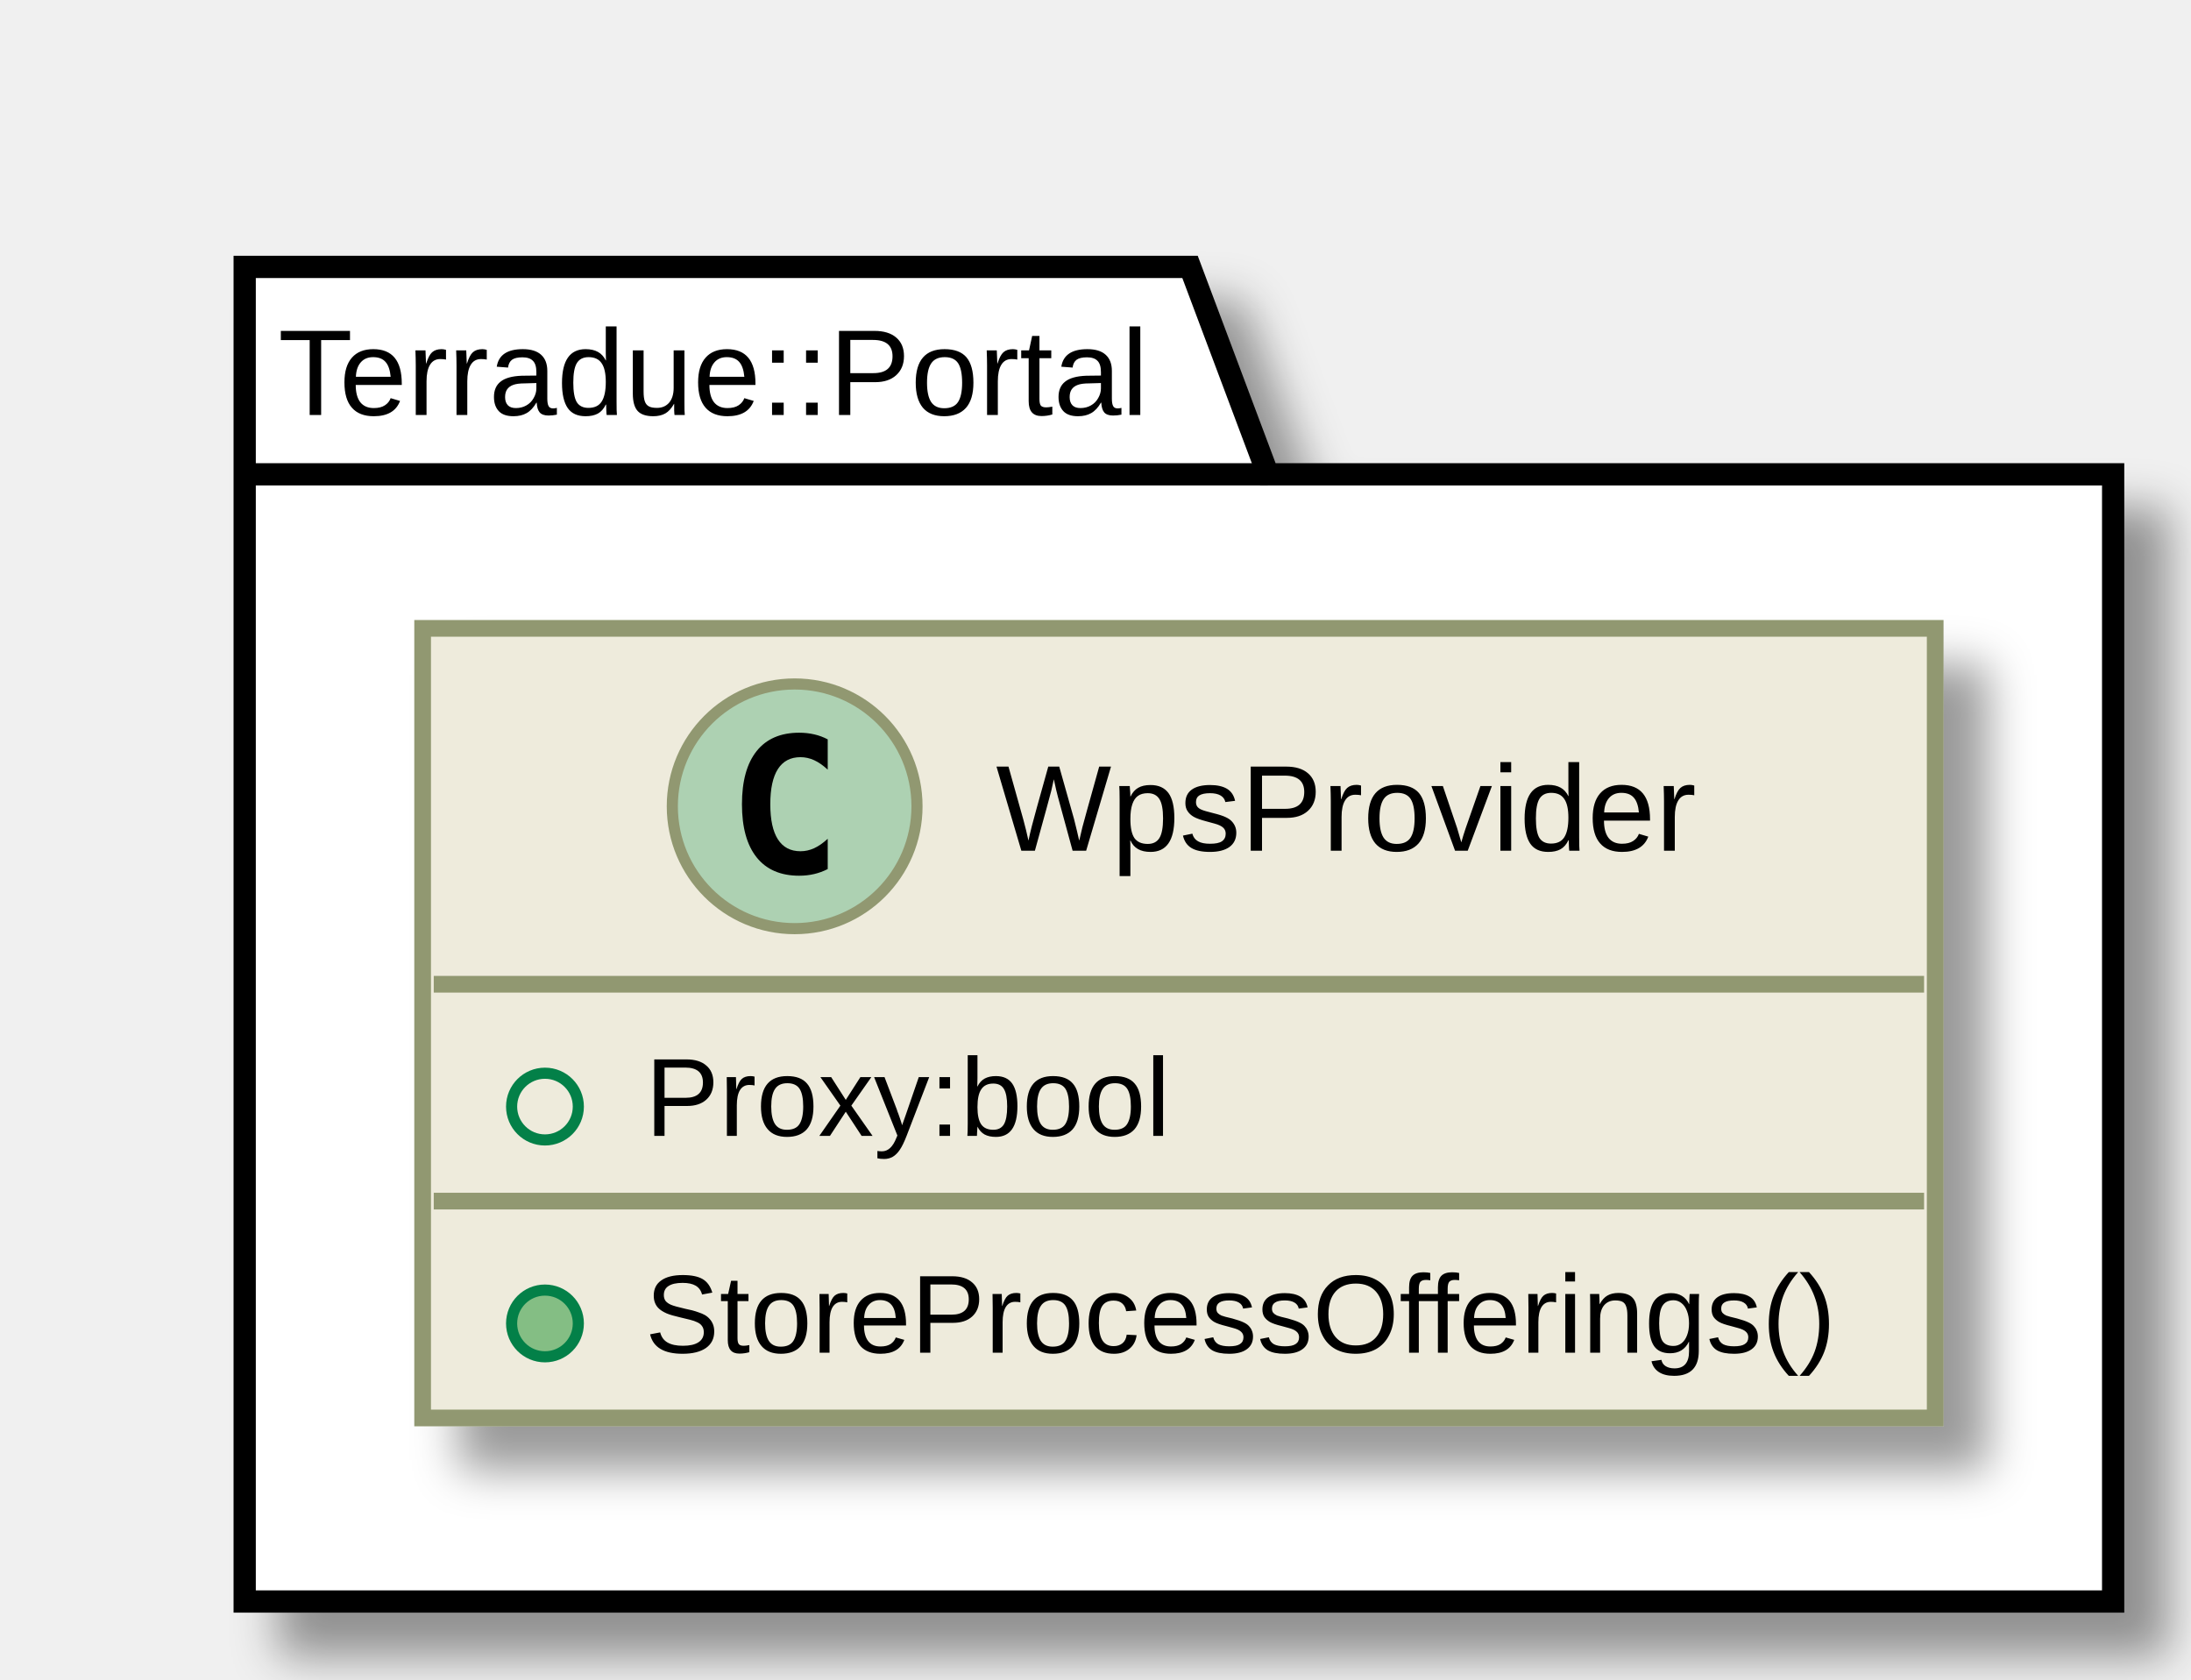
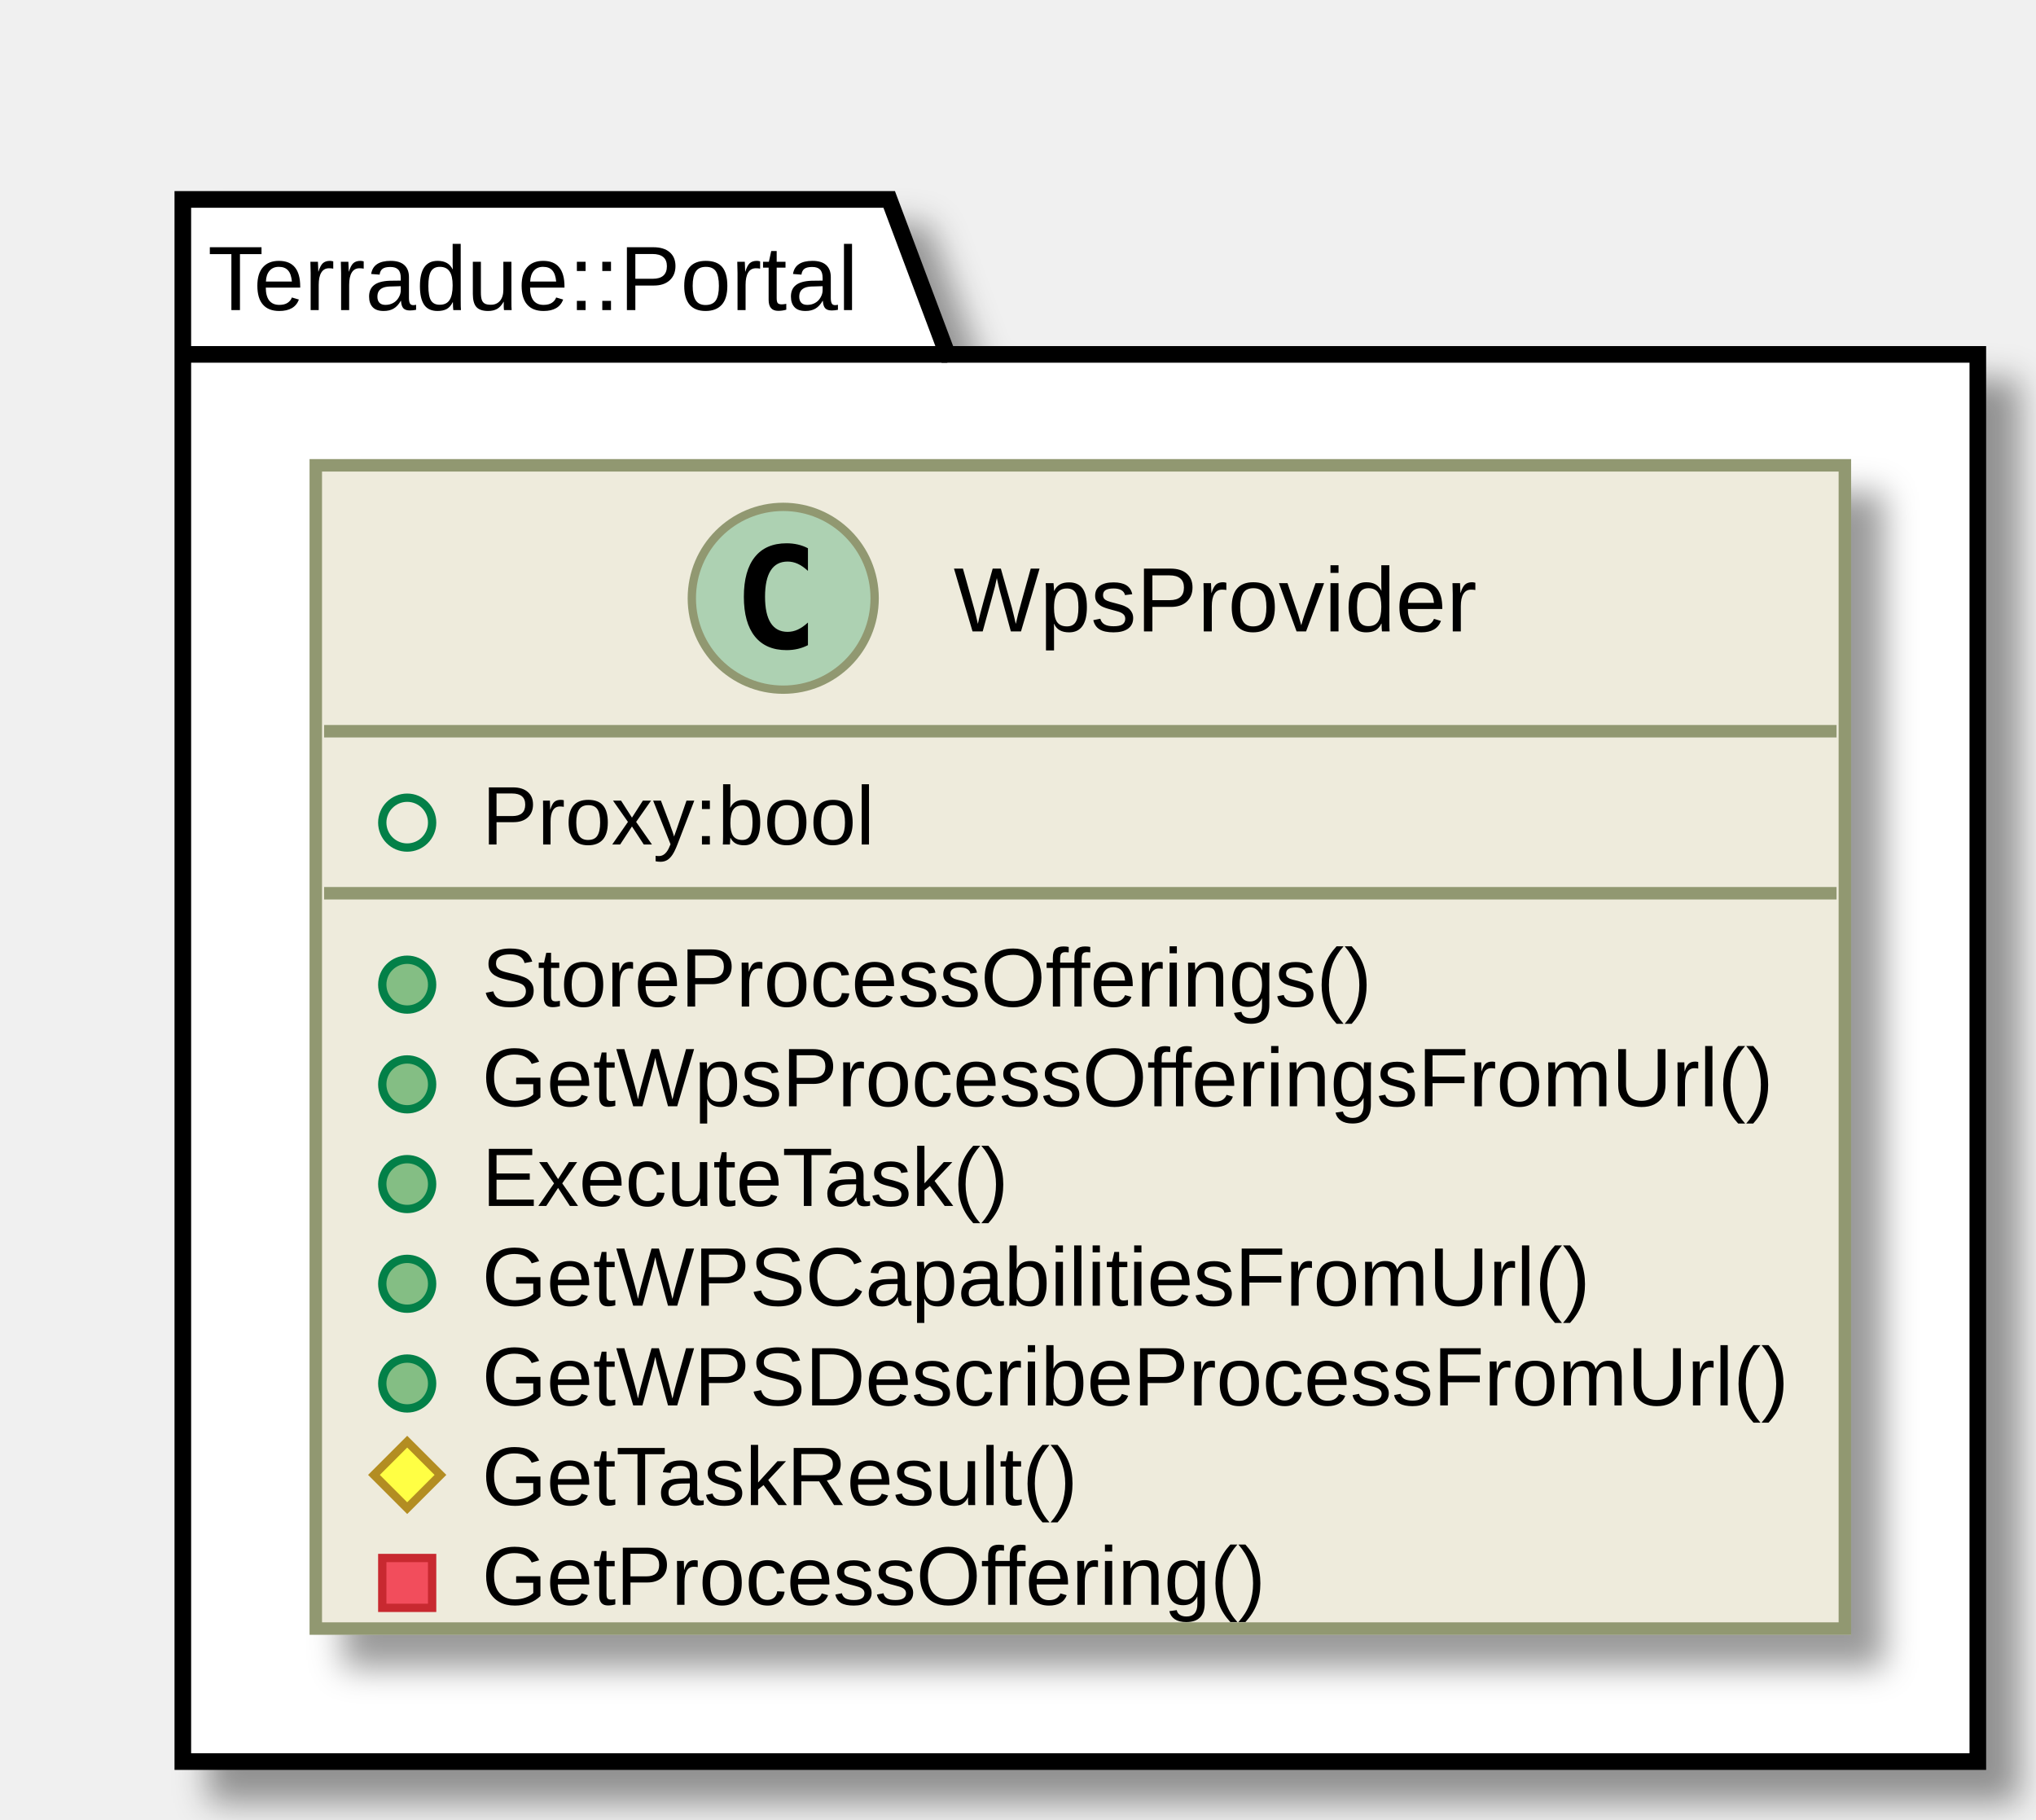
- <svg xmlns="http://www.w3.org/2000/svg" xmlns:xlink="http://www.w3.org/1999/xlink" height="151pt" style="width:197px;height:151px;" version="1.1" viewBox="0 0 197 151" width="197pt">
+ <svg xmlns="http://www.w3.org/2000/svg" xmlns:xlink="http://www.w3.org/1999/xlink" height="219pt" style="width:245px;height:219px;" version="1.1" viewBox="0 0 245 219" width="245pt">
  <defs>
    <filter height="300%" id="f1" width="300%" x="-1" y="-1">
      <feGaussianBlur result="blurOut" stdDeviation="2.0" />
      <feColorMatrix in="blurOut" result="blurOut2" type="matrix" values="0 0 0 0 0 0 0 0 0 0 0 0 0 0 0 0 0 0 .4 0" />
      <feOffset dx="4.0" dy="4.0" in="blurOut2" result="blurOut3" />
      <feBlend in="SourceGraphic" in2="blurOut3" mode="normal" />
    </filter>
  </defs>
  <g>
-     <polygon fill="#FFFFFF" filter="url(#f1)" points="22,24,107,24,114,42.649,190,42.649,190,144,22,144,22,24" style="stroke: #000000; stroke-width: 2.0;" />
+     <polygon fill="#FFFFFF" filter="url(#f1)" points="22,24,107,24,114,42.649,238,42.649,238,212,22,212,22,24" style="stroke: #000000; stroke-width: 2.0;" />
    <line style="stroke: #000000; stroke-width: 2.0;" x1="22" x2="114" y1="42.649" y2="42.649" />
    <text fill="#000000" font-family="Arial" font-size="11" lengthAdjust="spacingAndGlyphs" textLength="79" x="25" y="37.318">Terradue::Portal</text>
    <a target="_top" xlink:href="../information/classes/class_terradue_1_1_portal_1_1_wps_provider.html" xlink:title="../information/classes/class_terradue_1_1_portal_1_1_wps_provider.html">
-       <rect fill="#EEEBDC" filter="url(#f1)" height="70.998" style="stroke: #919871; stroke-width: 1.5;" width="136" x="38" y="56.5" />
-       <ellipse cx="71.45" cy="72.5" fill="#ADD1B2" rx="11" ry="11" style="stroke: #919871; stroke-width: 1.0;" />
-       <path d="M74.423,78.143 Q73.842,78.442 73.203,78.591 Q72.564,78.741 71.858,78.741 Q69.351,78.741 68.031,77.089 Q66.712,75.437 66.712,72.316 Q66.712,69.186 68.031,67.535 Q69.351,65.883 71.858,65.883 Q72.564,65.883 73.211,66.032 Q73.859,66.182 74.423,66.481 L74.423,69.203 Q73.792,68.622 73.199,68.352 Q72.605,68.082 71.974,68.082 Q70.63,68.082 69.945,69.149 Q69.26,70.216 69.26,72.316 Q69.26,74.408 69.945,75.474 Q70.63,76.541 71.974,76.541 Q72.605,76.541 73.199,76.271 Q73.792,76.001 74.423,75.42 Z " />
-       <text fill="#000000" font-family="Arial" font-size="11" lengthAdjust="spacingAndGlyphs" textLength="63" x="89.55" y="76.493">WpsProvider</text>
-       <line style="stroke: #919871; stroke-width: 1.5;" x1="39" x2="173" y1="88.5" y2="88.5" />
-       <ellipse cx="49" cy="99.5" fill="none" rx="3" ry="3" style="stroke: #038048; stroke-width: 1.0;" />
-       <text fill="#000000" font-family="Arial" font-size="10" lengthAdjust="spacingAndGlyphs" textLength="49" x="58" y="102.13">Proxy:bool</text>
-       <line style="stroke: #919871; stroke-width: 1.5;" x1="39" x2="173" y1="107.999" y2="107.999" />
-       <ellipse cx="49" cy="118.999" fill="#84BE84" rx="3" ry="3" style="stroke: #038048; stroke-width: 1.0;" />
-       <text fill="#000000" font-family="Arial" font-size="10" lengthAdjust="spacingAndGlyphs" textLength="110" x="58" y="121.629">StoreProcessOfferings()</text>
+       <rect fill="#EEEBDC" filter="url(#f1)" height="139.992" style="stroke: #919871; stroke-width: 1.5;" width="184" x="38" y="56" />
+       <ellipse cx="94.25" cy="72" fill="#ADD1B2" rx="11" ry="11" style="stroke: #919871; stroke-width: 1.0;" />
+       <path d="M97.223,77.643 Q96.642,77.942 96.003,78.091 Q95.364,78.241 94.658,78.241 Q92.151,78.241 90.832,76.589 Q89.512,74.937 89.512,71.816 Q89.512,68.686 90.832,67.035 Q92.151,65.383 94.658,65.383 Q95.364,65.383 96.011,65.532 Q96.659,65.682 97.223,65.981 L97.223,68.703 Q96.592,68.122 95.999,67.852 Q95.405,67.582 94.774,67.582 Q93.43,67.582 92.745,68.649 Q92.06,69.716 92.06,71.816 Q92.06,73.908 92.745,74.974 Q93.43,76.041 94.774,76.041 Q95.405,76.041 95.999,75.771 Q96.592,75.501 97.223,74.92 Z " />
+       <text fill="#000000" font-family="Arial" font-size="11" lengthAdjust="spacingAndGlyphs" textLength="63" x="114.75" y="75.993">WpsProvider</text>
+       <line style="stroke: #919871; stroke-width: 1.5;" x1="39" x2="221" y1="88" y2="88" />
+       <ellipse cx="49" cy="99" fill="none" rx="3" ry="3" style="stroke: #038048; stroke-width: 1.0;" />
+       <text fill="#000000" font-family="Arial" font-size="10" lengthAdjust="spacingAndGlyphs" textLength="49" x="58" y="101.63">Proxy:bool</text>
+       <line style="stroke: #919871; stroke-width: 1.5;" x1="39" x2="221" y1="107.499" y2="107.499" />
+       <ellipse cx="49" cy="118.499" fill="#84BE84" rx="3" ry="3" style="stroke: #038048; stroke-width: 1.0;" />
+       <text fill="#000000" font-family="Arial" font-size="10" lengthAdjust="spacingAndGlyphs" textLength="110" x="58" y="121.129">StoreProcessOfferings()</text>
+       <ellipse cx="49" cy="130.499" fill="#84BE84" rx="3" ry="3" style="stroke: #038048; stroke-width: 1.0;" />
+       <text fill="#000000" font-family="Arial" font-size="10" lengthAdjust="spacingAndGlyphs" textLength="157" x="58" y="133.129">GetWpsProcessOfferingsFromUrl()</text>
+       <ellipse cx="49" cy="142.499" fill="#84BE84" rx="3" ry="3" style="stroke: #038048; stroke-width: 1.0;" />
+       <text fill="#000000" font-family="Arial" font-size="10" lengthAdjust="spacingAndGlyphs" textLength="66" x="58" y="145.129">ExecuteTask()</text>
+       <ellipse cx="49" cy="154.499" fill="#84BE84" rx="3" ry="3" style="stroke: #038048; stroke-width: 1.0;" />
+       <text fill="#000000" font-family="Arial" font-size="10" lengthAdjust="spacingAndGlyphs" textLength="134" x="58" y="157.129">GetWPSCapabilitiesFromUrl()</text>
+       <ellipse cx="49" cy="166.499" fill="#84BE84" rx="3" ry="3" style="stroke: #038048; stroke-width: 1.0;" />
+       <text fill="#000000" font-family="Arial" font-size="10" lengthAdjust="spacingAndGlyphs" textLength="158" x="58" y="169.129">GetWPSDescribeProcessFromUrl()</text>
+       <polygon fill="#FFFF44" points="49,173.499,53,177.499,49,181.499,45,177.499" style="stroke: #B38D22; stroke-width: 1.0;" />
+       <text fill="#000000" font-family="Arial" font-size="10" lengthAdjust="spacingAndGlyphs" textLength="74" x="58" y="181.129">GetTaskResult()</text>
+       <rect fill="#F24D5C" height="6" style="stroke: #C82930; stroke-width: 1.0;" width="6" x="46" y="187.499" />
+       <text fill="#000000" font-family="Arial" font-size="10" lengthAdjust="spacingAndGlyphs" textLength="97" x="58" y="193.129">GetProcessOffering()</text>
    </a>
  </g>
</svg>
